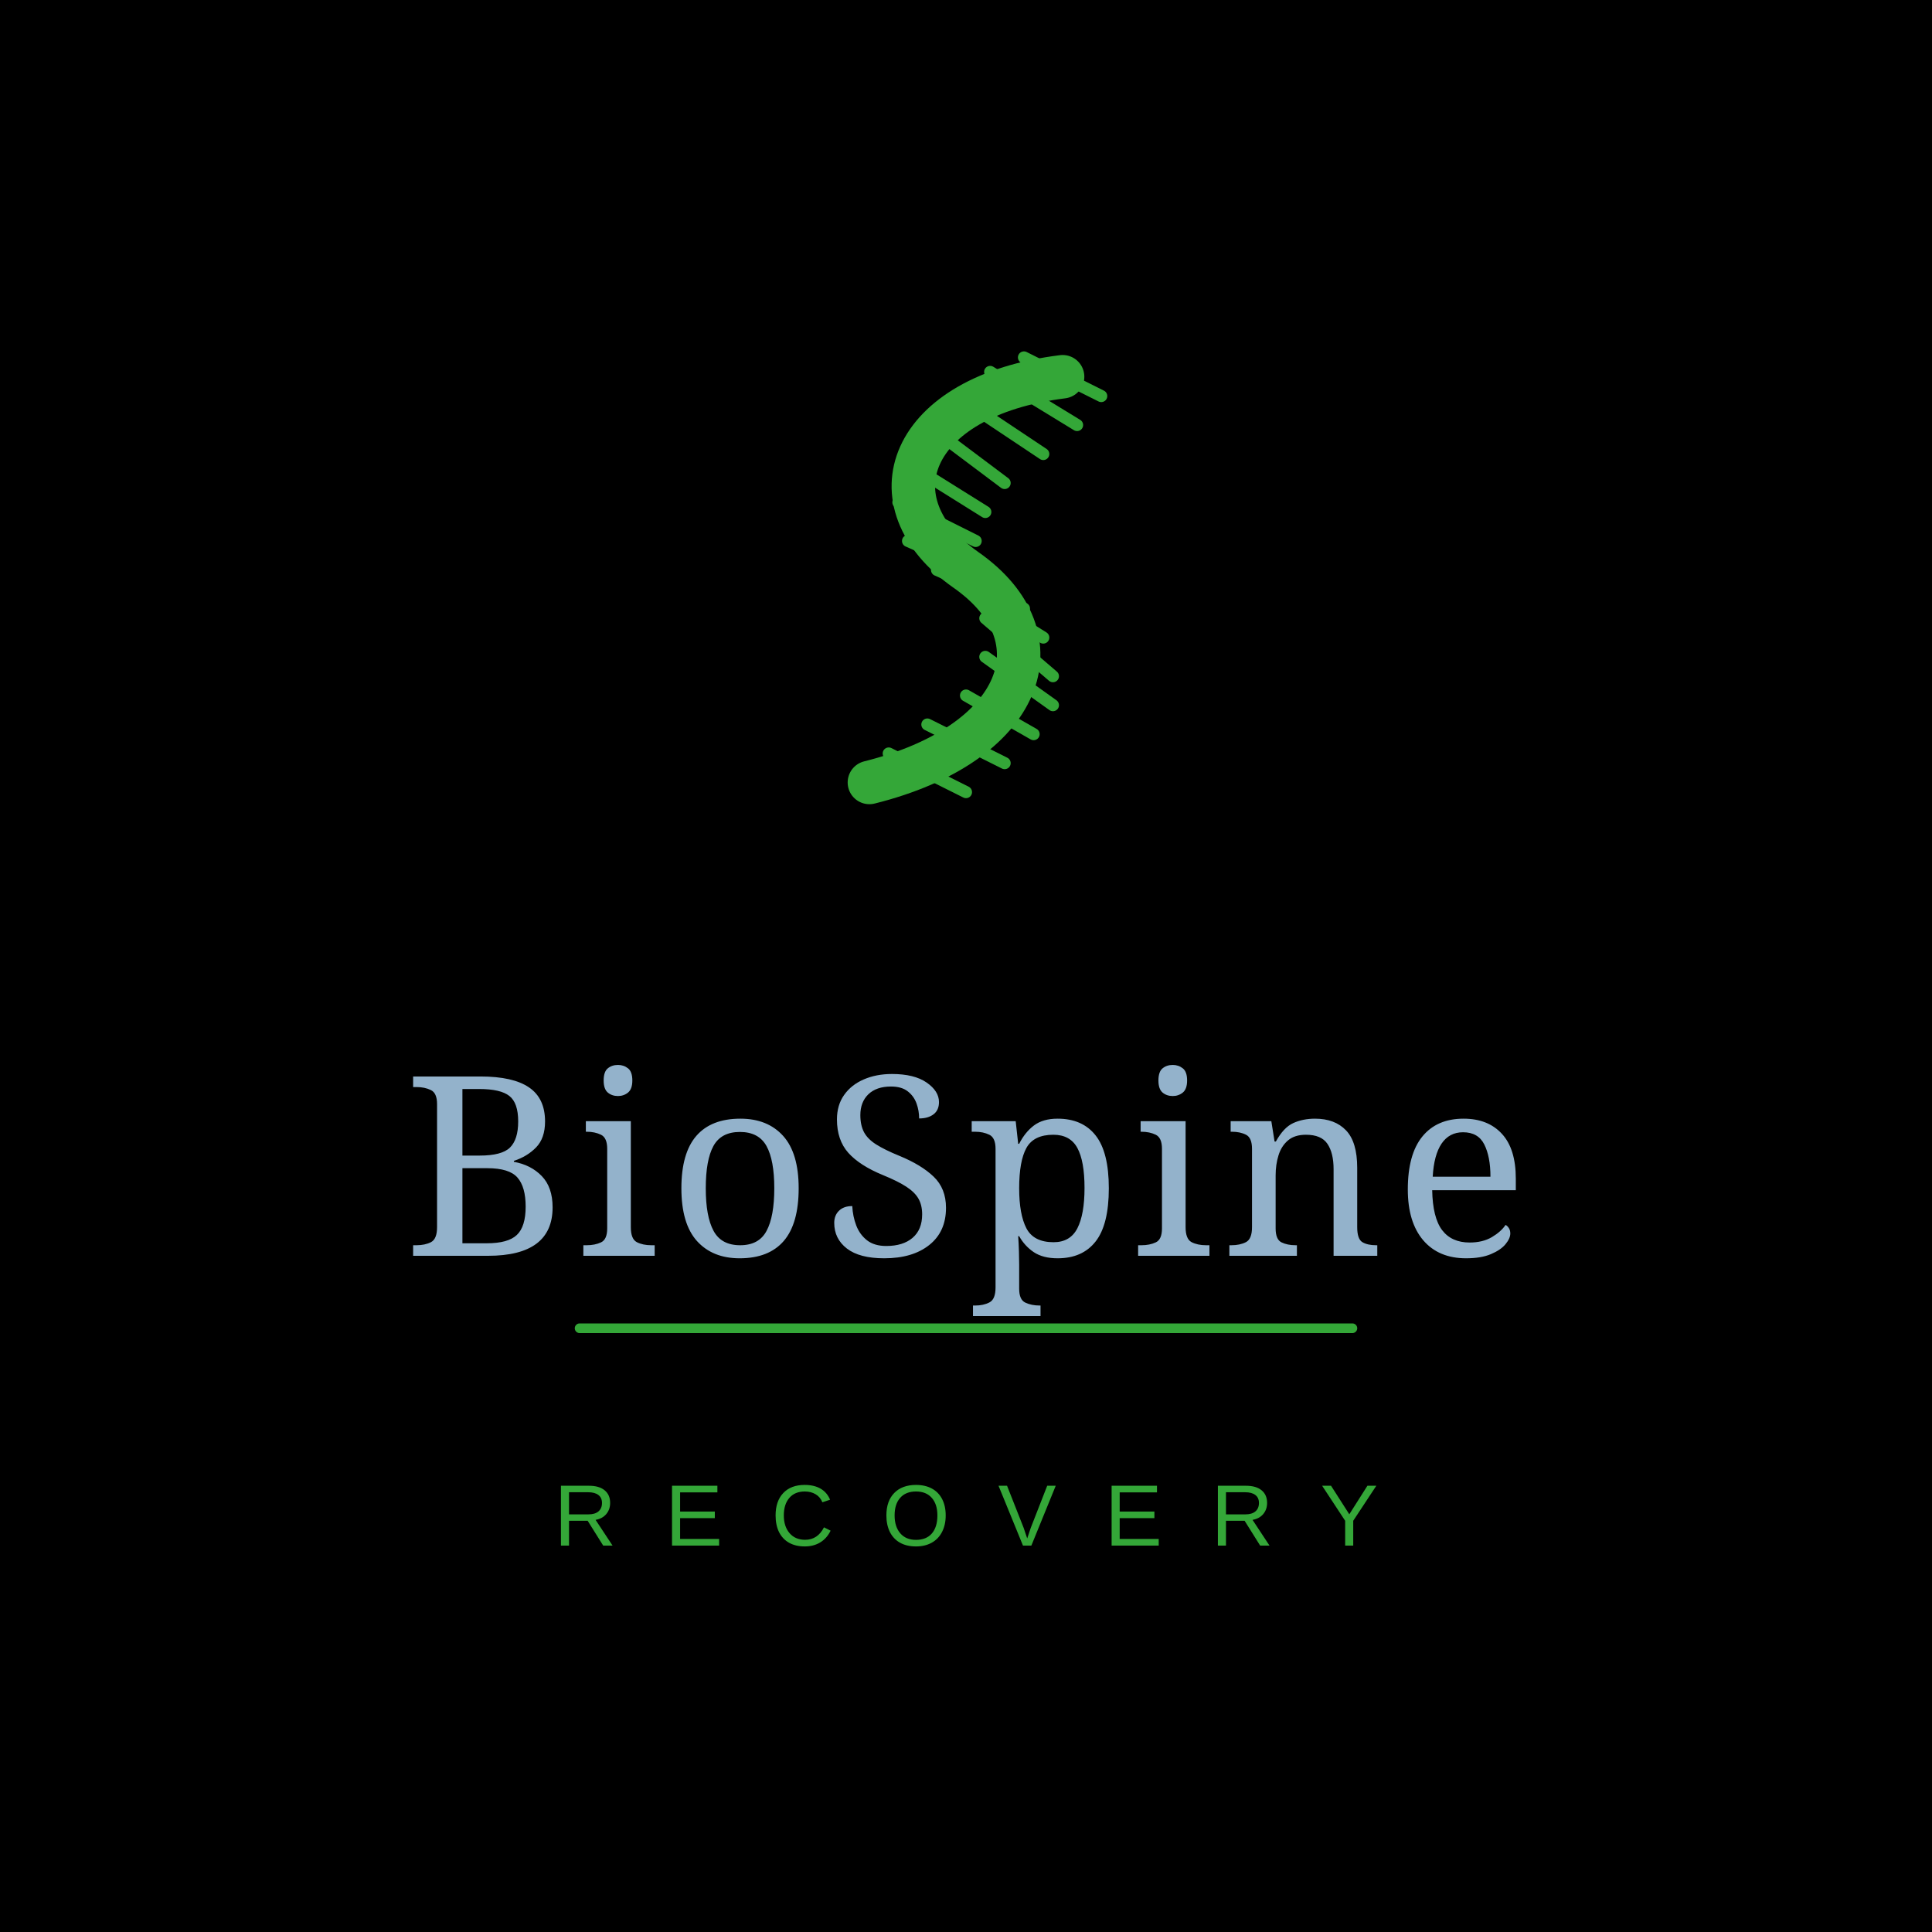
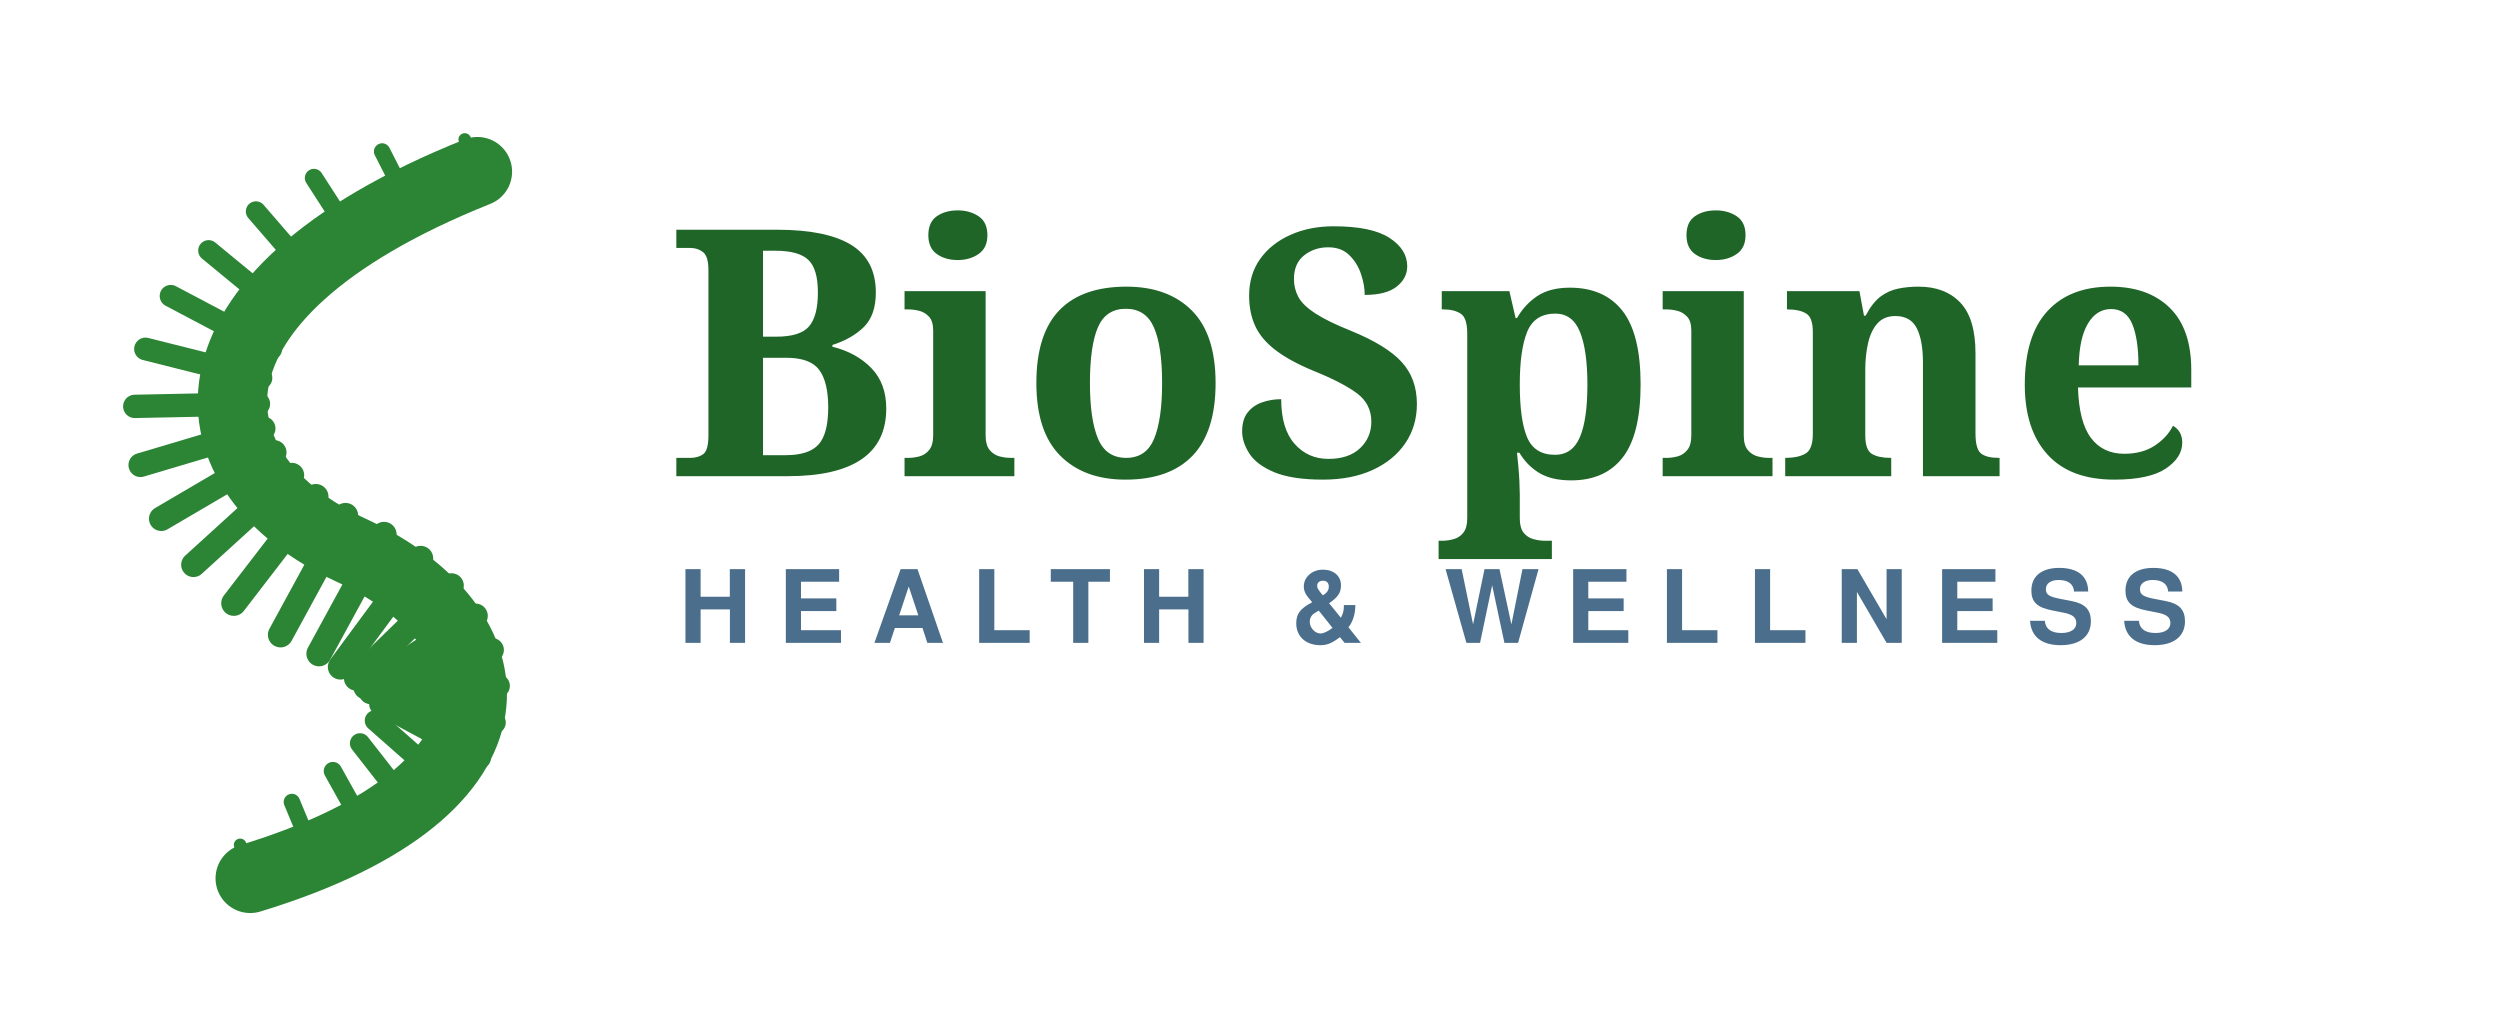
- <svg xmlns="http://www.w3.org/2000/svg" viewBox="0 0 400 400">
-   <rect width="400" height="400" fill="#000000" />
-   <g transform="translate(150, 60)">
-     <g fill="none" stroke="#34A738" stroke-width="9" stroke-linecap="round">
-       <path d="M 70 18 C 38 22, 30 44, 50 58 C 70 72, 62 94, 30 102" />
-     </g>
-     <g stroke="#34A738" stroke-width="2.5" stroke-linecap="round" fill="none">
-       <line x1="62" y1="14" x2="78" y2="22" />
-       <line x1="55" y1="17" x2="73" y2="28" />
-       <line x1="48" y1="22" x2="66" y2="34" />
-       <line x1="42" y1="28" x2="58" y2="40" />
-       <line x1="38" y1="36" x2="54" y2="46" />
-       <line x1="36" y1="44" x2="52" y2="52" />
-       <line x1="38" y1="52" x2="56" y2="60" />
-       <line x1="44" y1="58" x2="62" y2="66" />
-       <line x1="50" y1="62" x2="66" y2="72" />
-       <line x1="54" y1="68" x2="68" y2="80" />
-       <line x1="54" y1="76" x2="68" y2="86" />
-       <line x1="50" y1="84" x2="64" y2="92" />
-       <line x1="42" y1="90" x2="58" y2="98" />
-       <line x1="34" y1="96" x2="50" y2="104" />
-     </g>
+ <svg xmlns="http://www.w3.org/2000/svg" viewBox="0 0 420 170">
+   <g transform="translate(6,14) scale(1.06)" fill="none" stroke="#2B8535" stroke-linecap="round">
+     <path d="M 70 14 C 20 34, 24 62, 50 74 C 76 86, 80 112, 34 126" stroke-width="11" />
+     <line x1="70.7" y1="15.9" x2="68.0" y2="8.9" stroke-width="2.0" />
+     <line x1="60.3" y1="21.4" x2="54.9" y2="10.8" stroke-width="2.6" />
+     <line x1="51.7" y1="26.8" x2="44.1" y2="15.0" stroke-width="2.9" />
+     <line x1="45.1" y1="32.1" x2="34.9" y2="20.3" stroke-width="3.2" />
+     <line x1="40.4" y1="37.2" x2="27.4" y2="26.5" stroke-width="3.3" />
+     <line x1="37.3" y1="42.1" x2="21.4" y2="33.7" stroke-width="3.5" />
+     <line x1="35.7" y1="46.7" x2="17.4" y2="42.1" stroke-width="3.6" />
+     <line x1="35.3" y1="50.8" x2="15.7" y2="51.2" stroke-width="3.7" />
+     <line x1="36.1" y1="54.7" x2="16.6" y2="60.5" stroke-width="3.8" />
+     <line x1="37.8" y1="58.5" x2="19.9" y2="69.0" stroke-width="3.9" />
+     <line x1="40.6" y1="62.1" x2="25.0" y2="76.3" stroke-width="3.9" />
+     <line x1="44.4" y1="65.5" x2="31.4" y2="82.4" stroke-width="4.0" />
+     <line x1="49.1" y1="68.5" x2="38.8" y2="87.4" stroke-width="4.0" />
+     <line x1="55.2" y1="71.5" x2="44.9" y2="90.4" stroke-width="4.0" />
+     <line x1="61.0" y1="75.3" x2="48.3" y2="92.5" stroke-width="4.0" />
+     <line x1="65.9" y1="79.6" x2="50.8" y2="94.3" stroke-width="3.9" />
+     <line x1="69.7" y1="84.4" x2="52.3" y2="95.7" stroke-width="3.9" />
+     <line x1="72.3" y1="89.8" x2="53.1" y2="96.5" stroke-width="3.8" />
+     <line x1="73.3" y1="95.5" x2="53.7" y2="96.7" stroke-width="3.7" />
+     <line x1="72.7" y1="101.3" x2="54.3" y2="97.1" stroke-width="3.6" />
+     <line x1="70.4" y1="106.9" x2="54.6" y2="98.4" stroke-width="3.5" />
+     <line x1="66.5" y1="112.2" x2="53.8" y2="101.0" stroke-width="3.3" />
+     <line x1="61.0" y1="116.9" x2="51.4" y2="104.6" stroke-width="3.2" />
+     <line x1="53.9" y1="121.2" x2="47.1" y2="109.0" stroke-width="2.9" />
+     <line x1="45.2" y1="125.0" x2="40.6" y2="113.9" stroke-width="2.6" />
+     <line x1="34.6" y1="127.9" x2="32.4" y2="120.7" stroke-width="2.0" />
  </g>
-   <text x="200" y="260" text-anchor="middle" font-family="Georgia, serif" font-size="52" font-weight="300" fill="#93B2CB" letter-spacing="2">BioSpine</text>
-   <line x1="120" y1="275" x2="280" y2="275" stroke="#34A738" stroke-width="2" stroke-linecap="round" />
-   <text x="200" y="320" text-anchor="middle" font-family="Arial, sans-serif" font-size="18" font-weight="500" fill="#34A738" letter-spacing="10">RECOVERY</text>
+   <text x="112" y="80" font-family="Newsreader, Georgia, serif" font-size="58" font-weight="600" fill="#1F6528">BioSpine</text>
+   <text x="114" y="108" font-family="Karla, Helvetica, Arial, sans-serif" font-size="17" font-weight="600" letter-spacing="4.4" fill="#4A6E8C">HEALTH &amp; WELLNESS</text>
</svg>
